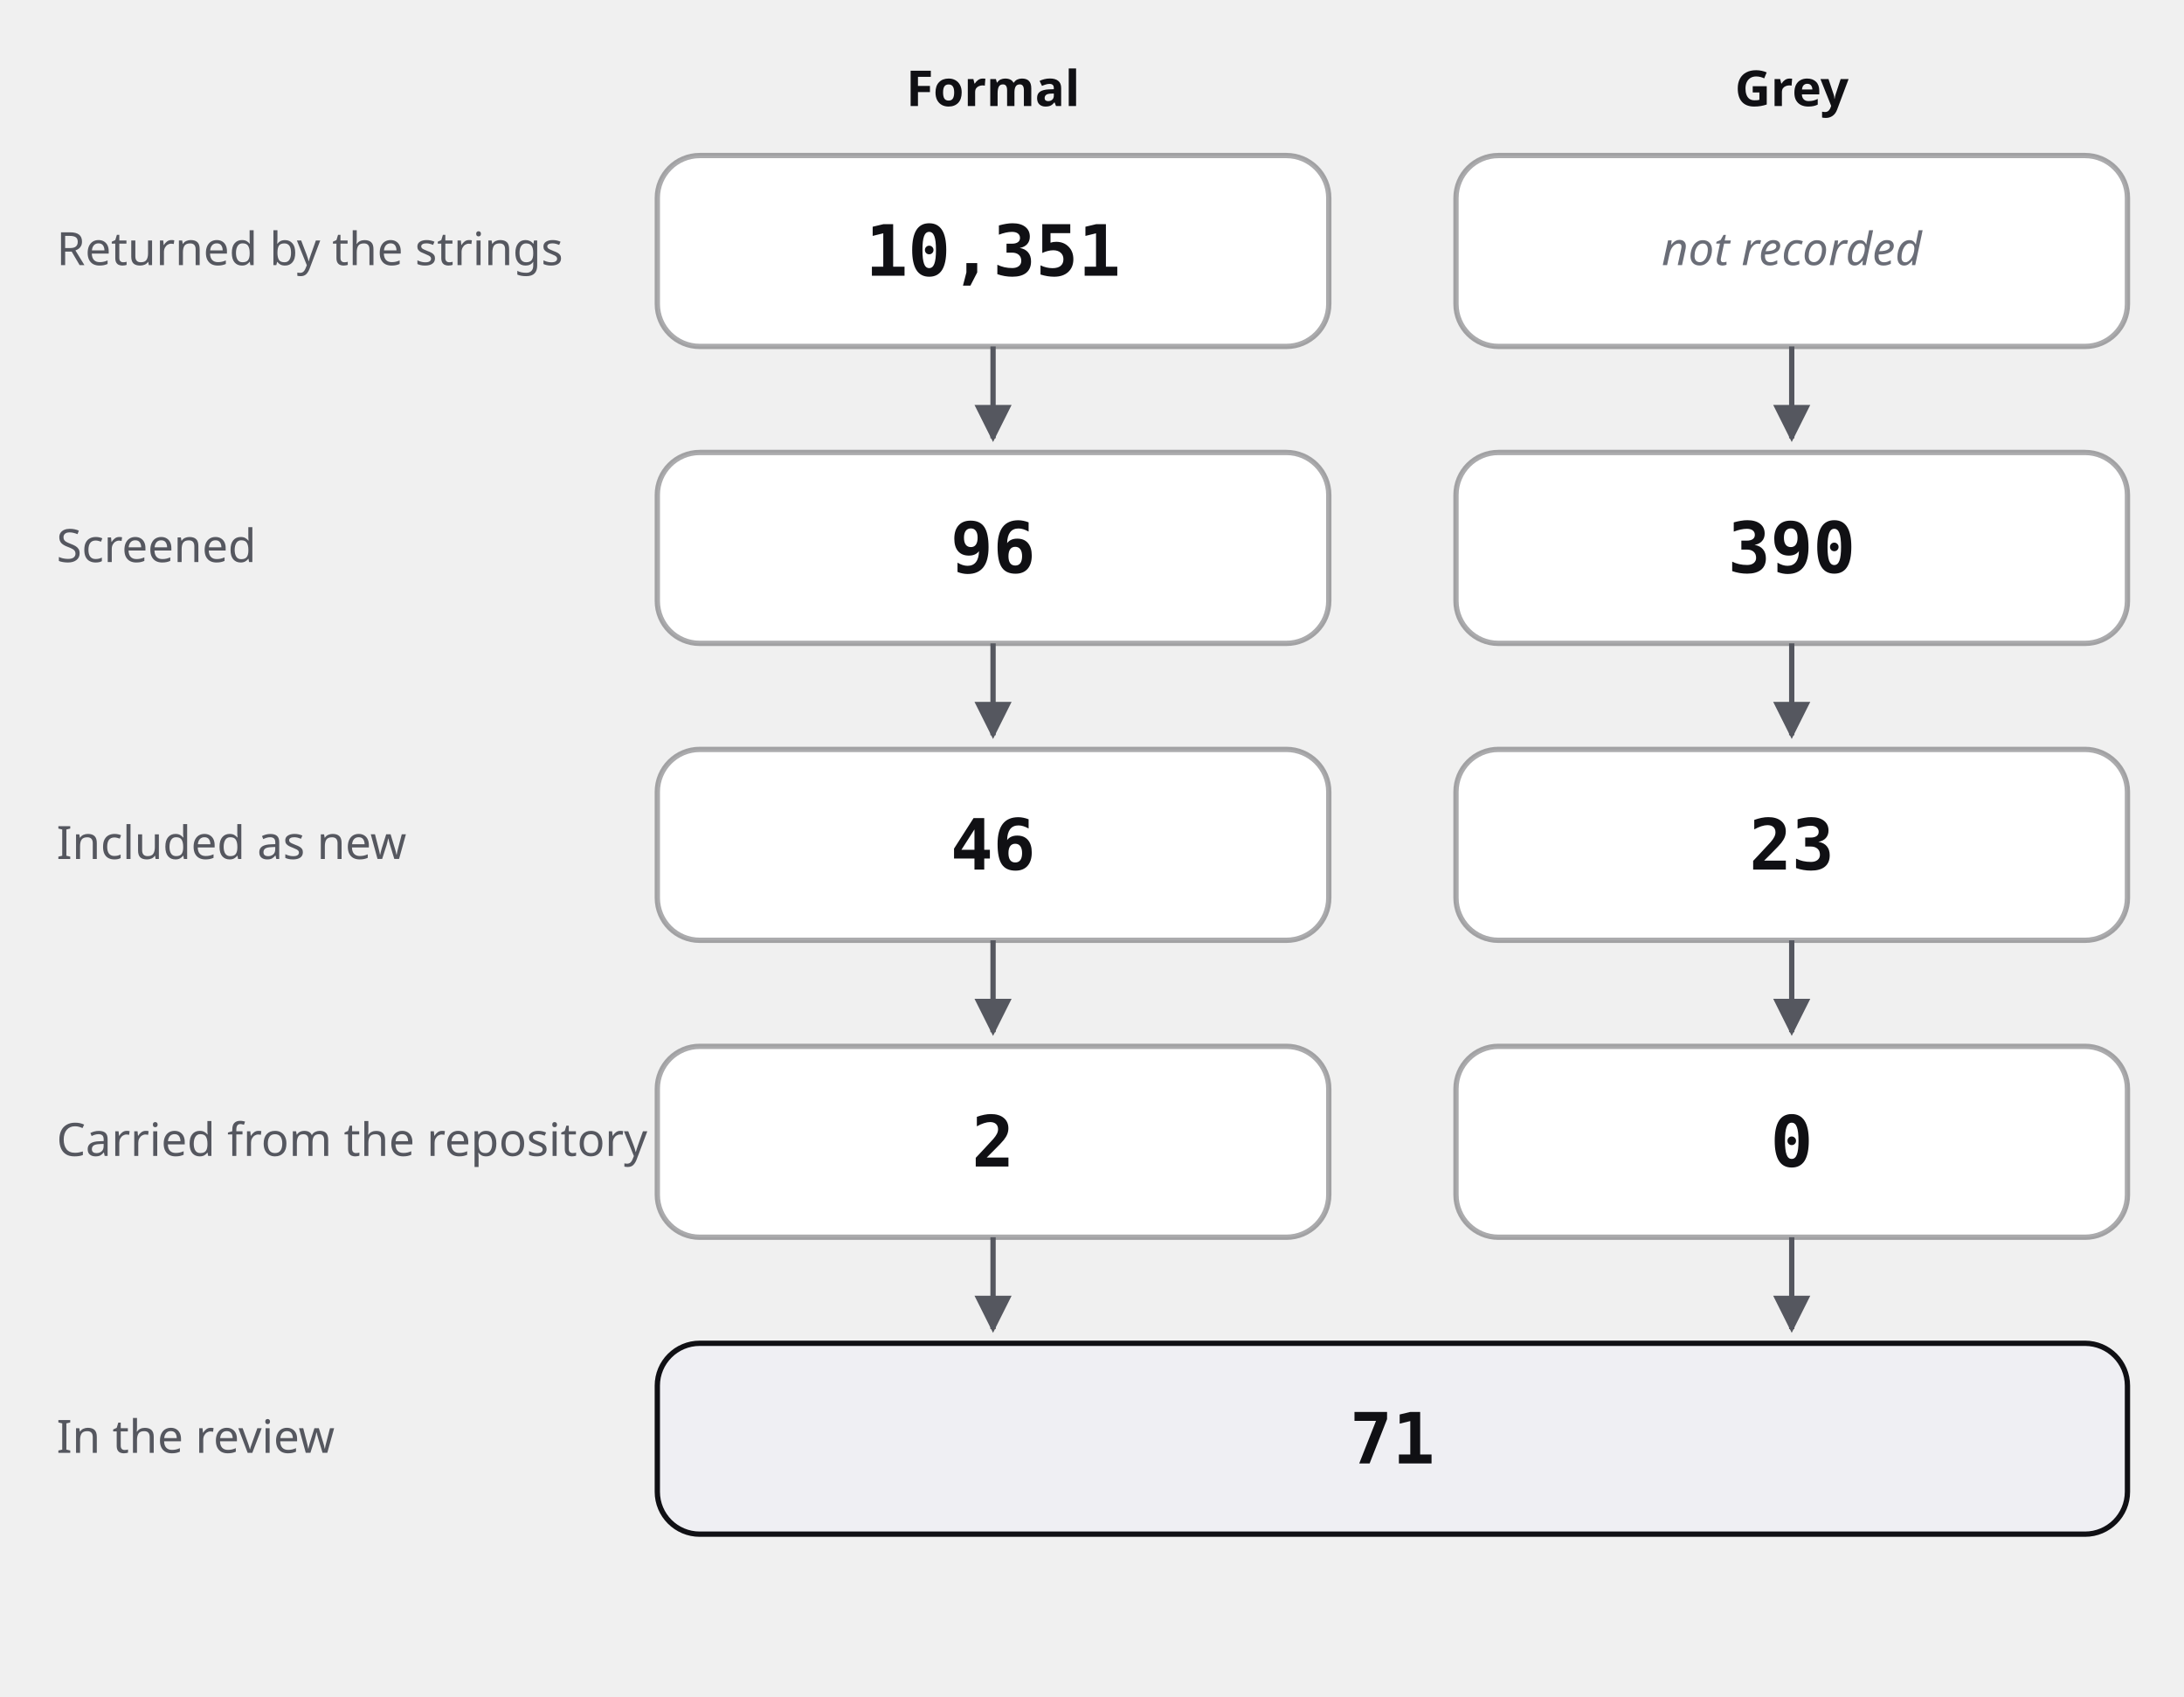
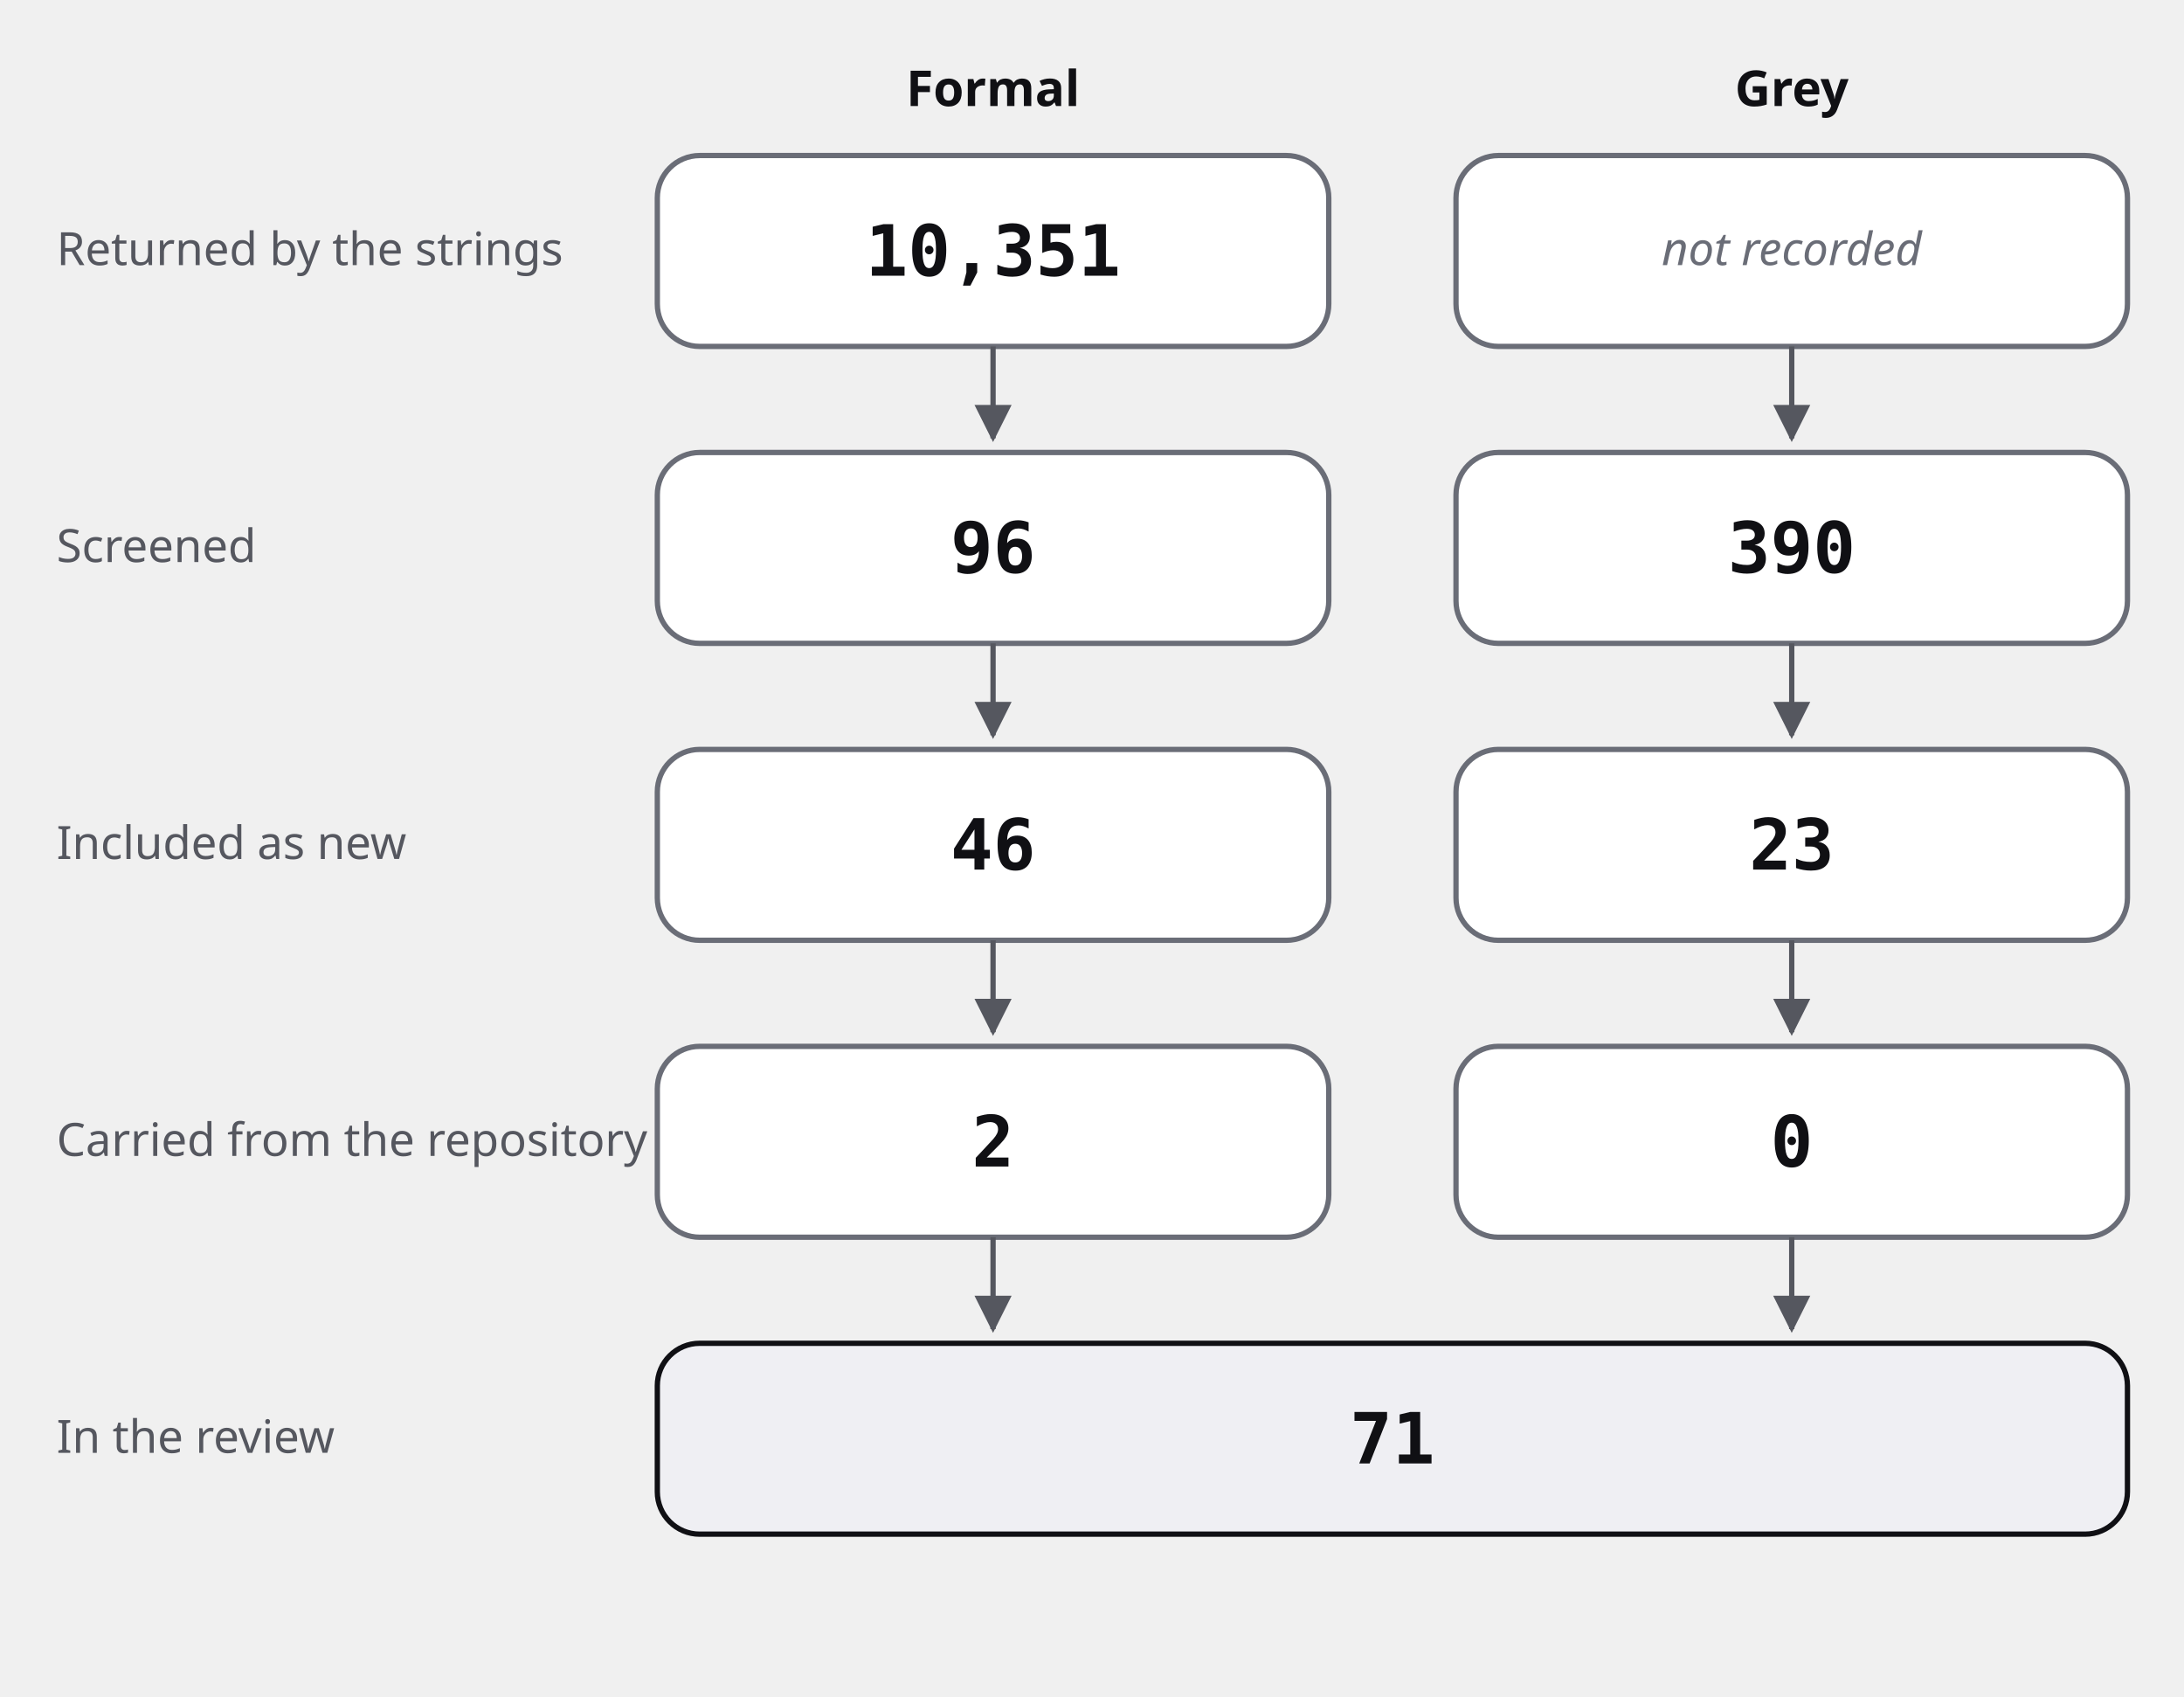
<svg xmlns="http://www.w3.org/2000/svg" viewBox="0 0 618 480" role="img" aria-labelledby="t d">
  <style>
-   .box { fill: #FFFFFF; stroke: #10101459; stroke-width: 1.5; }
+   .box { fill: #FFFFFF; stroke: #6A6D77; stroke-width: 1.5; }
  .total { fill: #EFEFF3; stroke: #101014; stroke-width: 1.5; }
  .n { font: 600 20px 'JetBrains Mono', ui-monospace, monospace; fill: #101014; }
  .label { font: 400 13px Archivo, system-ui, sans-serif; fill: #55575F; }
  .na { font: italic 400 13px Archivo, system-ui, sans-serif; fill: #6A6D77; }
  .head { font: 600 14px Archivo, system-ui, sans-serif; fill: #101014; }
  .arrow { stroke: #55575F; stroke-width: 1.5; fill: none; marker-end: url(#tip); }
  #tip path { fill: #55575F; }
  @media (prefers-color-scheme: dark) {
-     .box { fill: #1A1A20; stroke: #F7F7F966; }
+     .box { fill: #1A1A20; stroke: #9A9CA4; }
    .total { fill: #26262E; stroke: #F7F7F9; }
    .n, .head { fill: #F7F7F9; }
    .label { fill: #B8BAC2; }
    .na { fill: #9A9CA4; }
    .arrow { stroke: #B8BAC2; }
    #tip path { fill: #B8BAC2; }
  }
</style>
  <defs>
    <marker id="tip" viewBox="0 0 10 10" refX="9" refY="5" markerWidth="7" markerHeight="7" orient="auto">
      <path d="M0,0 L10,5 L0,10 z" />
    </marker>
  </defs>
  <text class="head" x="281.0" y="30" text-anchor="middle">Formal</text>
  <text class="head" x="507.0" y="30" text-anchor="middle">Grey</text>
  <text class="label" x="16" y="75.0">Returned by the strings</text>
  <rect class="box" x="186" y="44" width="190" height="54" rx="12" />
  <text class="n" x="281.0" y="78.0" text-anchor="middle">10,351</text>
  <path class="arrow" d="M281.0,98 v26" />
  <rect class="box" x="412" y="44" width="190" height="54" rx="12" />
  <text class="na" x="507.0" y="75.0" text-anchor="middle">not recorded</text>
  <path class="arrow" d="M507.0,98 v26" />
  <text class="label" x="16" y="159.0">Screened</text>
  <rect class="box" x="186" y="128" width="190" height="54" rx="12" />
  <text class="n" x="281.0" y="162.0" text-anchor="middle">96</text>
  <path class="arrow" d="M281.0,182 v26" />
  <rect class="box" x="412" y="128" width="190" height="54" rx="12" />
  <text class="n" x="507.0" y="162.0" text-anchor="middle">390</text>
  <path class="arrow" d="M507.0,182 v26" />
  <text class="label" x="16" y="243.0">Included as new</text>
  <rect class="box" x="186" y="212" width="190" height="54" rx="12" />
  <text class="n" x="281.0" y="246.0" text-anchor="middle">46</text>
  <path class="arrow" d="M281.0,266 v26" />
  <rect class="box" x="412" y="212" width="190" height="54" rx="12" />
  <text class="n" x="507.0" y="246.0" text-anchor="middle">23</text>
  <path class="arrow" d="M507.0,266 v26" />
  <text class="label" x="16" y="327.0">Carried from the repository</text>
  <rect class="box" x="186" y="296" width="190" height="54" rx="12" />
  <text class="n" x="281.0" y="330.0" text-anchor="middle">2</text>
  <path class="arrow" d="M281.0,350 v26" />
  <rect class="box" x="412" y="296" width="190" height="54" rx="12" />
  <text class="n" x="507.0" y="330.0" text-anchor="middle">0</text>
  <path class="arrow" d="M507.0,350 v26" />
  <text class="label" x="16" y="411.0">In the review</text>
  <rect class="total" x="186" y="380" width="416" height="54" rx="12" />
  <text class="n" x="394.0" y="414.0" text-anchor="middle">71</text>
</svg>
